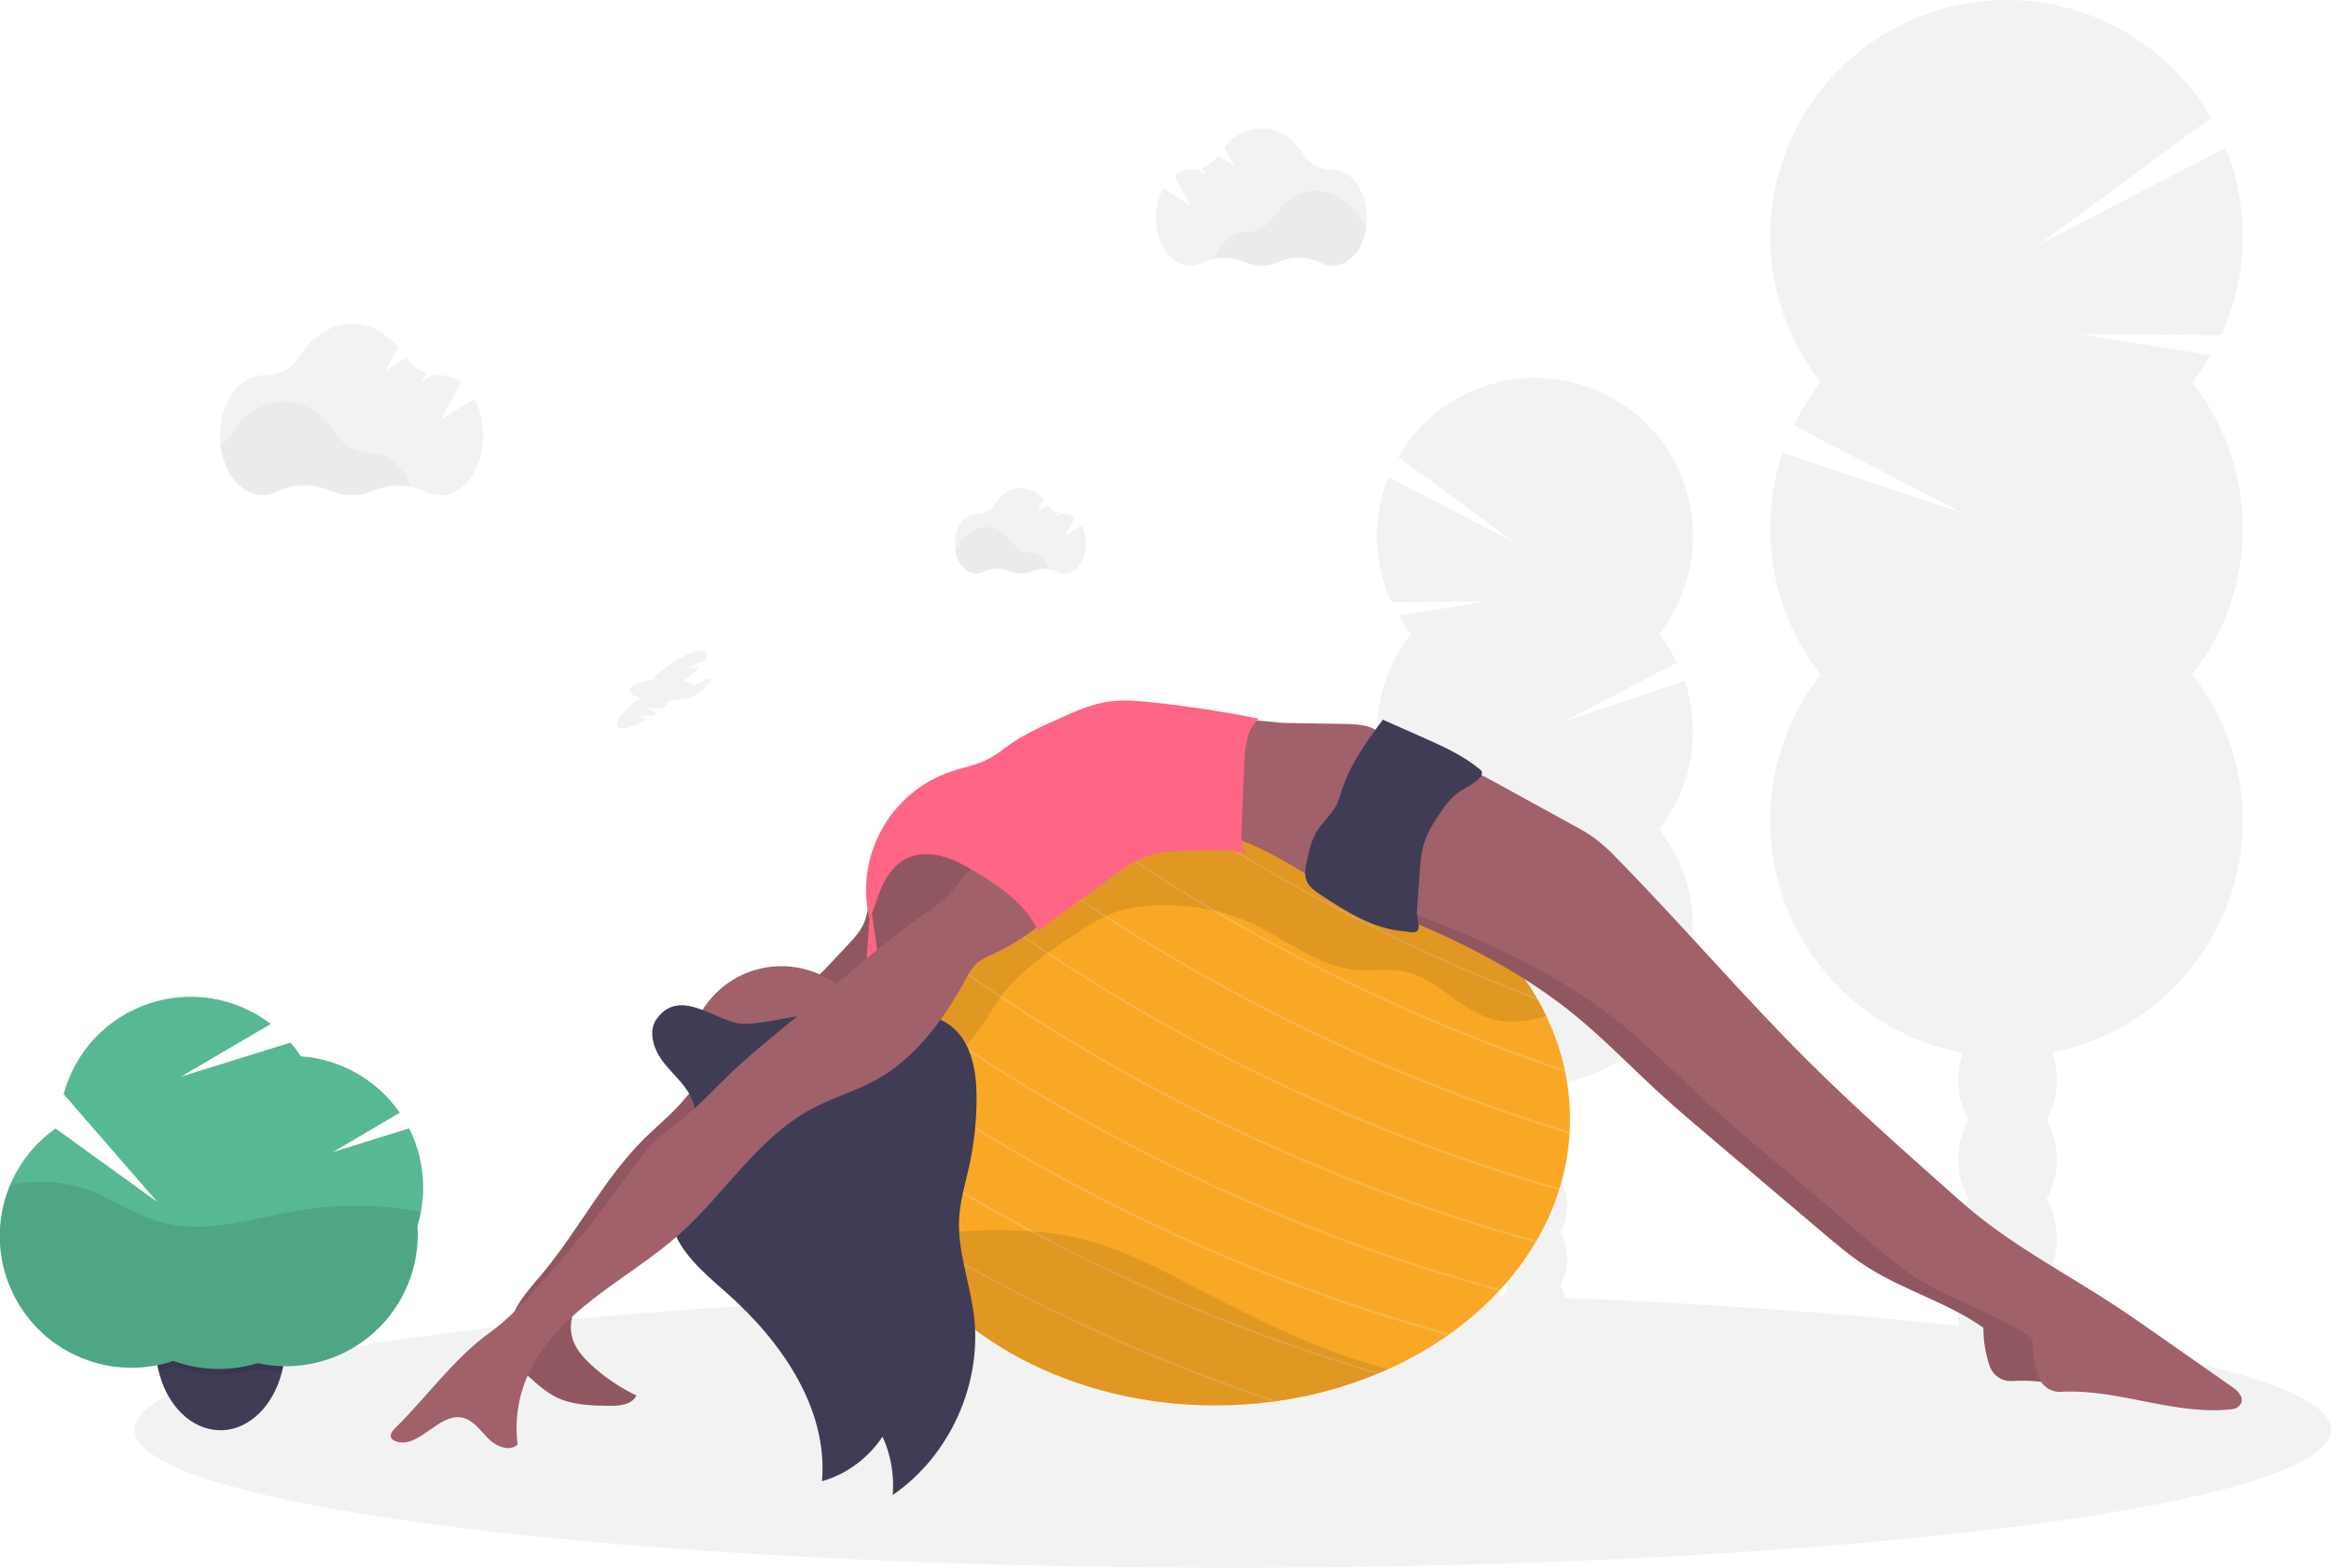
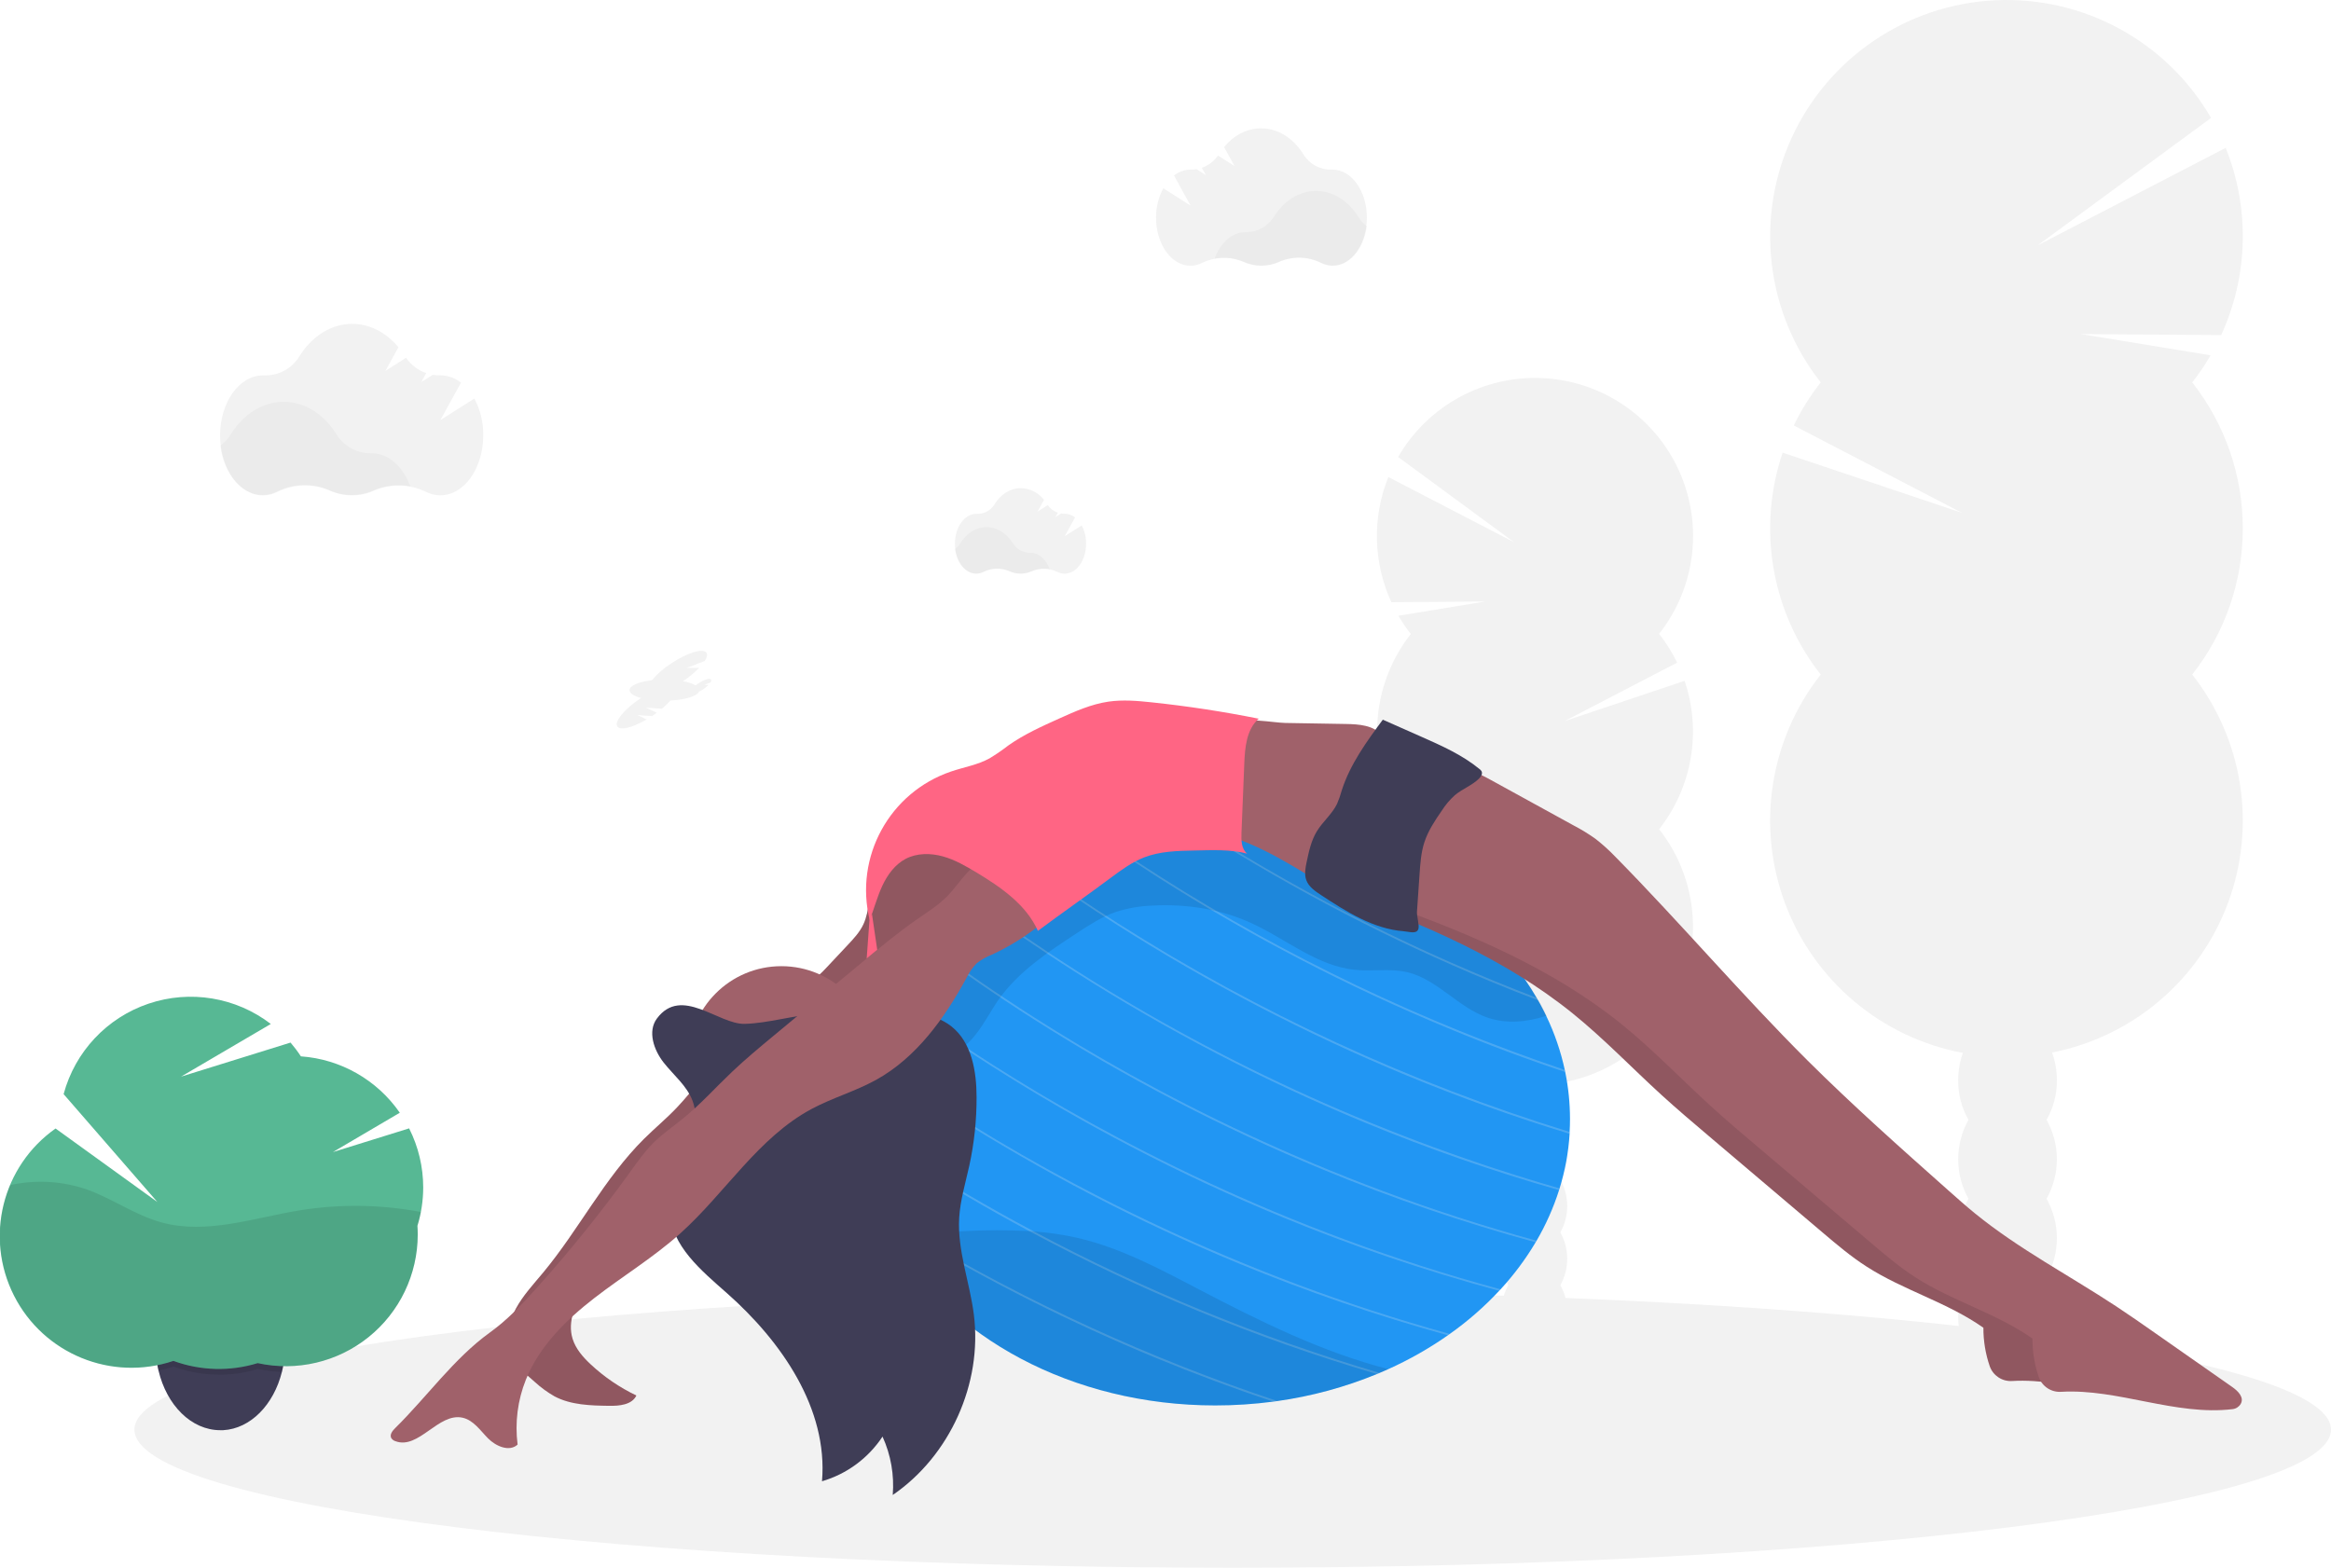
<svg xmlns="http://www.w3.org/2000/svg" data-name="Layer 1" width="1063.01" height="715.08" viewBox="0 0 1063.01 715.08">
  <path d="M1068.22,266.87a105.8,105.8,0,0,0,8.38-12.34l-59.12-9.7,63.94.47a107.93,107.93,0,0,0,2.06-85.4L997.7,204.4l79.11-58.15a107.78,107.78,0,1,0-178,120.62,108.18,108.18,0,0,0-12.29,19.65l76.74,39.87-81.82-27.46A107.83,107.83,0,0,0,898.8,400.14a107.79,107.79,0,0,0,64.83,172.57,37,37,0,0,0-2.13,12.52,35.52,35.52,0,0,0,4.69,18,36.89,36.89,0,0,0,0,36,36.89,36.89,0,0,0,0,36,36.89,36.89,0,0,0,0,36,35.52,35.52,0,0,0-4.69,18c0,16.27,10.07,29.45,22.5,29.45s22.5-13.18,22.5-29.45a35.53,35.53,0,0,0-4.7-18,36.82,36.82,0,0,0,0-36,36.82,36.82,0,0,0,0-36,36.82,36.82,0,0,0,0-36,35.53,35.53,0,0,0,4.7-18,37.1,37.1,0,0,0-2.19-12.69,107.79,107.79,0,0,0,63.91-172.4,107.77,107.77,0,0,0,0-133.27Z" transform="translate(-68.5 -92.46)" fill="#f2f2f2" />
  <path d="M711.83,381.57a72.48,72.48,0,0,1-5.6-8.25l39.53-6.49-42.75.31a72.17,72.17,0,0,1-1.38-57.1L759,339.8l-52.9-38.89a72.07,72.07,0,1,1,119,80.66,71.75,71.75,0,0,1,8.22,13.14L782,421.37,836.74,403a72.06,72.06,0,0,1-11.62,67.68,72.07,72.07,0,0,1-43.34,115.4,24.83,24.83,0,0,1,1.42,8.37,23.7,23.7,0,0,1-3.14,12,24.63,24.63,0,0,1,0,24.07,24.65,24.65,0,0,1,0,24.08,24.63,24.63,0,0,1,0,24.07,23.71,23.71,0,0,1,3.14,12c0,10.87-6.73,19.69-15,19.69s-15-8.82-15-19.69a23.71,23.71,0,0,1,3.14-12,24.63,24.63,0,0,1,0-24.07,24.65,24.65,0,0,1,0-24.08,24.63,24.63,0,0,1,0-24.07,23.7,23.7,0,0,1-3.14-12,24.76,24.76,0,0,1,1.47-8.49,72.08,72.08,0,0,1-42.75-115.28,72.08,72.08,0,0,1,0-89.11Z" transform="translate(-68.5 -92.46)" fill="#f2f2f2" />
  <ellipse cx="562.16" cy="652.08" rx="500.85" ry="63" fill="#f2f2f2" />
-   <path d="M784.47,602.84c0,2-.06,4-.17,5.92,0,.29,0,.57,0,.86a107.09,107.09,0,0,1-4.57,24.89c-.07.25-.16.52-.24.77a115.19,115.19,0,0,1-10.26,23.09l-.43.72a128.5,128.5,0,0,1-16,21.46l-.62.66a146,146,0,0,1-22.53,19.68c-.28.21-.57.42-.85.61a166.55,166.55,0,0,1-27.17,15.44c-1.31.59-2.63,1.17-4,1.74l-1.2.5A188.12,188.12,0,0,1,651,731.51l-1.91.26a201.11,201.11,0,0,1-26.42,1.73c-65.48,0-121.88-31.42-147.33-76.63q-2.57-4.53-4.69-9.24l-.58-1.29A108.54,108.54,0,0,1,461,607.45c0-.33,0-.65,0-1,0-1.2-.05-2.41-.05-3.62a106.78,106.78,0,0,1,3.64-27.69c.07-.28.14-.55.22-.82a113.32,113.32,0,0,1,11-26.32c.13-.23.26-.47.4-.7A127.48,127.48,0,0,1,492.77,525a7.23,7.23,0,0,1,.53-.59l.08-.08c.79-.84,1.59-1.69,2.41-2.52l1.23-1.24c.81-.81,1.64-1.6,2.47-2.4l.05,0q3-2.82,6.11-5.47c2.88-2.44,5.89-4.79,9-7.05l.67-.5a167,167,0,0,1,26.22-15.31c.27-.13.55-.27.82-.38a182,182,0,0,1,32.19-11.34c.35-.1.69-.18,1-.26a196.7,196.7,0,0,1,41.82-5.55c.47,0,.94,0,1.42,0,1.28,0,2.57-.05,3.86-.05,64.89,0,120.86,30.87,146.64,75.4.23.4.45.8.68,1.19l1,1.75c.55,1,1.07,2,1.59,3.06.24.48.47.95.7,1.43.14.28.29.56.42.85h0a110.21,110.21,0,0,1,8.43,24.62c.08.33.14.65.21,1A107,107,0,0,1,784.47,602.84Z" transform="translate(-68.5 -92.46)" fill="#f9a826" />
+   <path d="M784.47,602.84c0,2-.06,4-.17,5.92,0,.29,0,.57,0,.86a107.09,107.09,0,0,1-4.57,24.89c-.07.25-.16.52-.24.77a115.19,115.19,0,0,1-10.26,23.09l-.43.72a128.5,128.5,0,0,1-16,21.46l-.62.66a146,146,0,0,1-22.53,19.68c-.28.21-.57.42-.85.61a166.55,166.55,0,0,1-27.17,15.44c-1.31.59-2.63,1.17-4,1.74l-1.2.5A188.12,188.12,0,0,1,651,731.51l-1.91.26a201.11,201.11,0,0,1-26.42,1.73c-65.48,0-121.88-31.42-147.33-76.63q-2.57-4.53-4.69-9.24l-.58-1.29A108.54,108.54,0,0,1,461,607.45c0-.33,0-.65,0-1,0-1.2-.05-2.41-.05-3.62a106.78,106.78,0,0,1,3.64-27.69c.07-.28.14-.55.22-.82a113.32,113.32,0,0,1,11-26.32c.13-.23.26-.47.4-.7A127.48,127.48,0,0,1,492.77,525a7.23,7.23,0,0,1,.53-.59l.08-.08c.79-.84,1.59-1.69,2.41-2.52l1.23-1.24c.81-.81,1.64-1.6,2.47-2.4l.05,0q3-2.82,6.11-5.47c2.88-2.44,5.89-4.79,9-7.05l.67-.5a167,167,0,0,1,26.22-15.31c.27-.13.55-.27.82-.38a182,182,0,0,1,32.19-11.34c.35-.1.69-.18,1-.26a196.7,196.7,0,0,1,41.82-5.55c.47,0,.94,0,1.42,0,1.28,0,2.57-.05,3.86-.05,64.89,0,120.86,30.87,146.64,75.4.23.4.45.8.68,1.19l1,1.75c.55,1,1.07,2,1.59,3.06.24.48.47.95.7,1.43.14.28.29.56.42.85h0a110.21,110.21,0,0,1,8.43,24.62c.08.33.14.65.21,1A107,107,0,0,1,784.47,602.84Z" transform="translate(-68.5 -92.46)" fill="#2196f3" />
  <g opacity="0.2">
    <path d="M770,548.76q-11.09-4.2-22-8.74a852.93,852.93,0,0,1-130.55-67.77l1.42,0a853.15,853.15,0,0,0,150.5,75.36C769.56,548,769.78,548.37,770,548.76Z" transform="translate(-68.5 -92.46)" fill="#f2f2f2" />
  </g>
  <g opacity="0.2">
    <path d="M782.31,581.44q-27-9-53.43-20A853,853,0,0,1,597.05,492.9q-11.84-7.53-22.5-14.85l1-.25q10.41,7.11,22,14.48a852.72,852.72,0,0,0,184.55,88.2C782.18,580.8,782.24,581.12,782.31,581.44Z" transform="translate(-68.5 -92.46)" fill="#f2f2f2" />
  </g>
  <g opacity="0.2">
    <path d="M784.3,608.76c0,.29,0,.58,0,.86q-37.69-11.49-74.45-26.68A853.06,853.06,0,0,1,578,514.35c-13.25-8.43-25.41-16.69-36.43-24.57l.82-.39c10.93,7.81,23,16,36.1,24.34A850.25,850.25,0,0,0,784.3,608.76Z" transform="translate(-68.5 -92.46)" fill="#f2f2f2" />
  </g>
  <g opacity="0.2">
    <path d="M779.68,634.5c-.07.27-.16.53-.24.79a822.66,822.66,0,0,1-88.72-30.9,852.13,852.13,0,0,1-131.83-68.58c-16.46-10.47-31.23-20.69-44.24-30.22l.67-.49c13,9.49,27.68,19.66,44.06,30.09A848.43,848.43,0,0,0,779.68,634.5Z" transform="translate(-68.5 -92.46)" fill="#f2f2f2" />
  </g>
  <g opacity="0.2">
    <path d="M769.18,658.37l-.43.72a820.28,820.28,0,0,1-97.11-33.24A853.56,853.56,0,0,1,539.8,557.27c-17.64-11.23-33.36-22.18-47-32.29.16-.19.34-.39.53-.58,13.66,10.1,29.37,21,47,32.25C592.7,590,671.14,631.49,769.18,658.37Z" transform="translate(-68.5 -92.46)" fill="#f2f2f2" />
  </g>
  <g opacity="0.2">
    <path d="M752.76,680.55l-.62.66a818.63,818.63,0,0,1-99.58-33.9,853.1,853.1,0,0,1-131.84-68.58C504,568.07,489,557.68,475.81,548c.13-.23.26-.46.4-.69,13.19,9.69,28.23,20.11,45,30.79C574.09,611.77,653.48,653.7,752.76,680.55Z" transform="translate(-68.5 -92.46)" fill="#f2f2f2" />
  </g>
  <g opacity="0.2">
    <path d="M729.61,700.89c-.28.21-.57.42-.85.61a821.81,821.81,0,0,1-95.28-32.73,852.65,852.65,0,0,1-131.84-68.58c-13.5-8.6-25.89-17-37.08-25.05.07-.27.14-.54.22-.81,11.27,8.07,23.74,16.57,37.36,25.24C554.29,632.77,632.23,674,729.61,700.89Z" transform="translate(-68.5 -92.46)" fill="#f2f2f2" />
  </g>
  <g opacity="0.2">
    <path d="M697.62,718.68l-1.2.5a821.19,821.19,0,0,1-82-28.95c-26-10.75-51.61-22.88-76.59-36.25q-28.2-15.12-55.25-32.33-11.31-7.2-21.54-14.2c0-.33,0-.65,0-1q10.48,7.15,22.09,14.56c16.43,10.47,35.43,21.73,56.79,33.1A844.07,844.07,0,0,0,697.62,718.68Z" transform="translate(-68.5 -92.46)" fill="#f2f2f2" />
  </g>
  <g opacity="0.2">
    <path d="M651,731.51l-1.91.26q-27.17-9.09-53.8-20.09A849.69,849.69,0,0,1,484,655.73q-6.68-4-13.3-8.1l-.58-1.29q7.29,4.54,15.18,9.25A851.6,851.6,0,0,0,651,731.51Z" transform="translate(-68.5 -92.46)" fill="#f2f2f2" />
  </g>
  <path d="M701.59,716.94c-1.31.59-2.63,1.17-4,1.74l-1.2.5A188.12,188.12,0,0,1,651,731.51l-1.91.26a201.11,201.11,0,0,1-26.42,1.73c-65.48,0-121.88-31.42-147.33-76.63,2.86-.44,5.73-.81,8.61-1.14l1.3-.14c7.74-.82,15.54-1.28,23.32-1.61a279.21,279.21,0,0,1,29.22,0c.68,0,1.36.08,2,.14A134,134,0,0,1,559.5,657c19.75,4.48,37.85,14.21,55.79,23.6C643,695.06,671.33,709.16,701.59,716.94Z" transform="translate(-68.5 -92.46)" opacity="0.1" />
  <path d="M769.33,547.57c-25.78-44.53-81.75-75.4-146.64-75.4-1.29,0-2.58,0-3.86,0l-1.42,0a196.06,196.06,0,0,0-41.82,5.55l-1,.25a183.63,183.63,0,0,0-32.19,11.34l-.82.39a166.27,166.27,0,0,0-26.22,15.32l-.67.49a145.36,145.36,0,0,0-21.27,18.74c-.84,8.53-2.28,16.88-6,24.57-2.62,5.4-5.33,10.6-1.62,16,2.49,3.63,7.88,8.23,12.47,8.41,12.61.51,19.62-16.35,25.56-24.75,9.1-12.86,22.59-21.79,35.77-30.42,5.63-3.69,11.32-7.41,17.67-9.62a60.67,60.67,0,0,1,16.55-2.91c15.33-.86,31,1.47,45,7.82,16,7.25,30.2,19.75,47.66,21.48,7.91.78,16-.75,23.75,1.06,13.77,3.23,23.32,16.22,36.72,20.76,8.67,2.94,18,2,26.82-.88q-1.71-3.6-3.67-7.09C769.78,548.37,769.56,548,769.33,547.57Z" transform="translate(-68.5 -92.46)" opacity="0.1" />
  <path d="M377.14,597.68c-4.74,5-10.06,9.39-14.95,14.24-18.11,18-29.72,41.39-46,61-4.39,5.29-9.16,10.37-12.43,16.41s-4.91,13.39-2.57,19.85c2,5.54,6.61,9.69,11.09,13.52a50.93,50.93,0,0,0,9.05,6.63c7.52,4,16.42,4.22,24.94,4.35,4.7.07,10.43-.46,12.44-4.71a82.57,82.57,0,0,1-20.8-14.16c-3.53-3.3-6.86-7.08-8.29-11.69-2.44-7.86,1.17-16.42,6.28-22.87s11.7-11.62,16.69-18.16,8.21-14.05,14.22-19.39c4.16-3.69,9.33-6,14-9.07,6.82-4.49,12.45-10.53,18-16.51l29.5-31.73a4.21,4.21,0,0,0,1.39-2.35c.12-1.19-.76-2.23-1.6-3.09-6.42-6.59-18.52-18.16-27.34-9.48C392.26,578.83,385.37,589,377.14,597.68Z" transform="translate(-68.5 -92.46)" fill="#a0616a" />
  <path d="M377.14,597.68c-4.74,5-10.06,9.39-14.95,14.24-18.11,18-29.72,41.39-46,61-4.39,5.29-9.16,10.37-12.43,16.41s-4.91,13.39-2.57,19.85c2,5.54,6.61,9.69,11.09,13.52a50.93,50.93,0,0,0,9.05,6.63c7.52,4,16.42,4.22,24.94,4.35,4.7.07,10.43-.46,12.44-4.71a82.57,82.57,0,0,1-20.8-14.16c-3.53-3.3-6.86-7.08-8.29-11.69-2.44-7.86,1.17-16.42,6.28-22.87s11.7-11.62,16.69-18.16,8.21-14.05,14.22-19.39c4.16-3.69,9.33-6,14-9.07,6.82-4.49,12.45-10.53,18-16.51l29.5-31.73a4.21,4.21,0,0,0,1.39-2.35c.12-1.19-.76-2.23-1.6-3.09-6.42-6.59-18.52-18.16-27.34-9.48C392.26,578.83,385.37,589,377.14,597.68Z" transform="translate(-68.5 -92.46)" opacity="0.1" />
  <path d="M419.3,540c5.95-1.26,12.36,1.91,18.11-.06,3.26-1.12,5.75-3.72,8.1-6.24l9.6-10.23c2.71-2.89,5.47-5.84,7.14-9.44,1.48-3.18,2-6.69,2.72-10.13,1.76-8.8,4.77-17.82,11.38-23.88,8.24-7.58,20.94-9,31.52-5.38s19.19,11.7,25.52,20.94c-5.66,6.8-12,13.08-17.65,19.88a32.79,32.79,0,0,1-6.31,6.31A35.24,35.24,0,0,1,501,525.5c-10.17,3.6-21,8.81-25.19,18.76-1.46,3.46-2,7.23-2.8,10.9-1.54,6.94-4.35,13.81-9.43,18.78s-12.75,7.69-19.52,5.54c-7.49-2.38-12.08-9.72-15.94-16.56A79.88,79.88,0,0,1,419.3,540Z" transform="translate(-68.5 -92.46)" fill="#a0616a" />
  <path d="M419.3,540c5.95-1.26,12.36,1.91,18.11-.06,3.26-1.12,5.75-3.72,8.1-6.24l9.6-10.23c2.71-2.89,5.47-5.84,7.14-9.44,1.48-3.18,2-6.69,2.72-10.13,1.76-8.8,4.77-17.82,11.38-23.88,8.24-7.58,20.94-9,31.52-5.38s19.19,11.7,25.52,20.94c-5.66,6.8-12,13.08-17.65,19.88a32.79,32.79,0,0,1-6.31,6.31A35.24,35.24,0,0,1,501,525.5c-10.17,3.6-21,8.81-25.19,18.76-1.46,3.46-2,7.23-2.8,10.9-1.54,6.94-4.35,13.81-9.43,18.78s-12.75,7.69-19.52,5.54c-7.49-2.38-12.08-9.72-15.94-16.56A79.88,79.88,0,0,1,419.3,540Z" transform="translate(-68.5 -92.46)" opacity="0.1" />
  <path d="M679.81,500.28c37.58,13.45,74.94,29.38,106,54.5,14.22,11.51,26.89,24.79,40.41,37.12,7.08,6.46,14.39,12.65,21.7,18.85l51.89,44c6.42,5.45,12.87,10.91,20,15.47C936.58,681,956.58,686.48,973,698.07a53.2,53.2,0,0,0,2.9,17.59,10.12,10.12,0,0,0,10.26,6.69c25.86-1.49,52.08,11.06,78.13,7.9a4.9,4.9,0,0,0,3.67-2.35c1.75-3.06-1.24-5.92-3.86-7.75l-35.37-24.76c-5.83-4.08-11.66-8.16-17.6-12.07C989.65,669.2,966.71,657.21,946.8,641c-4.25-3.46-8.34-7.1-12.44-10.75-21.68-19.26-43.37-38.54-63.92-59-29.87-29.75-58.12-62.94-87.73-92.95a82.08,82.08,0,0,0-9.08-8.31,83.7,83.7,0,0,0-9.91-6.07l-37.59-20.65c-5.69-3.13-12-6.36-18.35-5.13a9.84,9.84,0,0,0-9,2.3c-2.42,2.23-4,5.18-5.6,8.07a49.17,49.17,0,0,0-4.9,11.15c-1.34,5.31-.9,11-2.45,16.22-1,3.45-2.86,6.6-4.12,10A34.36,34.36,0,0,0,679.81,500.28Z" transform="translate(-68.5 -92.46)" fill="#a0616a" />
  <path d="M679.81,500.28c37.58,13.45,74.94,29.38,106,54.5,14.22,11.51,26.89,24.79,40.41,37.12,7.08,6.46,14.39,12.65,21.7,18.85l51.89,44c6.42,5.45,12.87,10.91,20,15.47C936.58,681,956.58,686.48,973,698.07a53.2,53.2,0,0,0,2.9,17.59,10.12,10.12,0,0,0,10.26,6.69c25.86-1.49,52.08,11.06,78.13,7.9a4.9,4.9,0,0,0,3.67-2.35c1.75-3.06-1.24-5.92-3.86-7.75l-35.37-24.76c-5.83-4.08-11.66-8.16-17.6-12.07C989.65,669.2,966.71,657.21,946.8,641c-4.25-3.46-8.34-7.1-12.44-10.75-21.68-19.26-43.37-38.54-63.92-59-29.87-29.75-58.12-62.94-87.73-92.95a82.08,82.08,0,0,0-9.08-8.31,83.7,83.7,0,0,0-9.91-6.07l-37.59-20.65c-5.69-3.13-12-6.36-18.35-5.13a9.84,9.84,0,0,0-9,2.3c-2.42,2.23-4,5.18-5.6,8.07a49.17,49.17,0,0,0-4.9,11.15c-1.34,5.31-.9,11-2.45,16.22-1,3.45-2.86,6.6-4.12,10A34.36,34.36,0,0,0,679.81,500.28Z" transform="translate(-68.5 -92.46)" opacity="0.1" />
  <circle cx="356.33" cy="483" r="42.31" fill="#a0616a" />
  <path d="M682.31,422.68c5.91.1,12.62.56,16.34,5.15s2.88,10.88,1.94,16.54c-2.94,17.89-6,36.1-14.18,52.28a7.46,7.46,0,0,1-2.91,3.55c-2.35,1.21-5.14-.21-7.39-1.6-16.39-10.18-32.78-21.14-51.46-26a4.66,4.66,0,0,1-2.91-1.55,4.49,4.49,0,0,1-.17-3.46c1.86-8.29,4.21-16.48,5.67-24.86.88-5-.75-17,3.68-20.1,4.69-3.3,18.2-.51,23.75-.42Z" transform="translate(-68.5 -92.46)" fill="#a0616a" />
  <path d="M702.21,505.26c37.58,13.45,74.94,29.38,105.95,54.49,14.22,11.52,26.89,24.8,40.41,37.13,7.08,6.46,14.39,12.65,21.7,18.84l51.89,44c6.42,5.44,12.87,10.91,20,15.46C959,686,979,691.46,995.36,703a53.21,53.21,0,0,0,2.9,17.6,10.13,10.13,0,0,0,10.26,6.69c25.86-1.5,52.08,11.06,78.13,7.9a4.91,4.91,0,0,0,3.67-2.36c1.75-3-1.24-5.92-3.86-7.75l-35.37-24.75c-5.83-4.08-11.66-8.16-17.6-12.07-21.44-14.12-44.38-26.11-64.29-42.31-4.25-3.46-8.34-7.11-12.44-10.75-21.68-19.26-43.37-38.54-63.93-59-29.86-29.75-58.11-62.94-87.72-93A83.16,83.16,0,0,0,796,475a85,85,0,0,0-9.91-6.06l-37.59-20.65c-5.69-3.13-12-6.36-18.35-5.13a9.81,9.81,0,0,0-9,2.29c-2.42,2.23-4,5.19-5.6,8.08a49.29,49.29,0,0,0-4.9,11.14c-1.34,5.31-.9,11-2.45,16.23-1,3.45-2.86,6.6-4.12,10A34.34,34.34,0,0,0,702.21,505.26Z" transform="translate(-68.5 -92.46)" fill="#a0616a" />
  <path d="M714.68,508.36l1.19-17.31c.34-4.84.68-9.74,2.17-14.35,1.69-5.23,4.77-9.88,7.9-14.4a34.68,34.68,0,0,1,6-7.13c3.41-2.87,7.82-4.43,11-7.54.91-.89,1.76-2.2,1.22-3.35a3.36,3.36,0,0,0-1-1.08c-7.84-6.43-17.24-10.61-26.52-14.72l-17.54-7.76c-7.38,10-14.89,20.31-18.69,32.17a47.53,47.53,0,0,1-2.15,6.18c-2.25,4.69-6.52,8.11-9.23,12.55-2.55,4.18-3.61,9.07-4.62,13.86-.6,2.81-1.18,5.81-.17,8.5,1.12,3,4,4.94,6.62,6.69,11.61,7.61,23.87,15.46,37.72,16.54,2.54.19,5.92,1.46,6.73-1C715.88,514.56,714.55,510.38,714.68,508.36Z" transform="translate(-68.5 -92.46)" fill="#3f3d56" />
  <path d="M368.09,557c-4.38,5.87-1.44,14.42,3.1,20.17s10.61,10.57,13.15,17.44c6.09,16.43-10.9,33-10.32,50.48.52,15.58,14.29,26.87,26,37.22,24.88,22,46.14,52.66,43.34,85.78a49.9,49.9,0,0,0,27.6-20.37,53.71,53.71,0,0,1,4.66,26.63c26.08-17.85,40.93-50.85,37-82.2-1.87-14.84-7.59-29.31-6.7-44.23.48-8.09,2.89-15.92,4.63-23.84A145,145,0,0,0,513.85,593c0-11.92-2.21-25.16-11.61-32.49-8-6.23-19-6.44-29.14-6.39-10.71.07-21.42.12-32.11.79-10.91.68-22.16,4.28-32.9,4.55C396.13,559.76,379.28,542,368.09,557Z" transform="translate(-68.5 -92.46)" fill="#3f3d56" />
  <path d="M528,478.73a44.18,44.18,0,0,0-18.51,11.87c-3.19,3.46-5.83,7.41-9.14,10.76-3.94,4-8.75,7-13.36,10.2-8.81,6.1-17.06,12.95-25.3,19.79l-40.6,33.7c-6.35,5.27-12.7,10.55-18.69,16.23-7.39,7-14.21,14.64-22.1,21.09-4.62,3.78-9.59,7.15-13.83,11.36-4,4-7.24,8.61-10.52,13.18a634.75,634.75,0,0,1-43,53.36c-6.49,7.23-13.2,14.35-21.09,20-16.36,11.79-28.78,29.44-43.16,43.59-1.22,1.2-2.56,2.91-1.81,4.46a3.36,3.36,0,0,0,2,1.51c10.52,3.92,19.58-13.15,30.54-10.73,5,1.1,8.07,5.83,11.65,9.44s9.72,6.27,13.46,2.82a59.44,59.44,0,0,1,3.79-29.64c6.13-15.21,18.29-27.2,31.27-37.24s27.11-18.6,39.3-29.59c20.45-18.43,35.39-43.57,59.65-56.58,9.5-5.1,20-8.08,29.47-13.3,18.33-10.14,31.15-28,41.17-46.37a24.77,24.77,0,0,1,4.72-6.81,26.71,26.71,0,0,1,6.9-3.93,106.13,106.13,0,0,0,34-24.91c-3-2.15-5.81-4.45-8.8-6.61a35.63,35.63,0,0,1-6.63-5.67c-2-2.36-3.3-5.19-5-7.77S530.9,479.66,528,478.73Z" transform="translate(-68.5 -92.46)" fill="#a0616a" />
  <path d="M637.25,481.82c-2.64-2.12-2.73-6-2.6-9.43q.65-15.78,1.28-31.55c.29-7.41,1-15.71,6.59-20.57q-24.25-4.87-48.9-7.47c-6.52-.69-13.13-1.26-19.63-.31-7.83,1.14-15.17,4.42-22.39,7.67-8,3.6-16.05,7.23-23.22,12.28a93.32,93.32,0,0,1-8.62,5.92c-5.44,3-11.69,4-17.55,6a57.17,57.17,0,0,0-37.1,67.77c2-5.17,3.4-10.58,5.74-15.61s5.79-9.78,10.7-12.35c5.12-2.66,11.3-2.64,16.87-1.11S509,487.54,514,490.52c11.14,6.75,22.52,14.63,27.81,26.52,11-8.18,22.25-16,33.27-24.22,4.78-3.55,9.63-7.13,15.17-9.28,7.28-2.83,15.27-3,23.08-3.15S629.61,479.8,637.25,481.82Z" transform="translate(-68.5 -92.46)" fill="#ff6584" />
  <polygon points="396.57 418.71 395.24 437.16 400.04 433.2 397.64 416.88 396.57 418.71" fill="#ff6584" />
  <path d="M284.83,274.24l-15.52,9.84L278.73,267a15.34,15.34,0,0,0-9.39-3.35h-.25a18.16,18.16,0,0,1-3.22-.24l-5.26,3.34,2.26-4.1a18.7,18.7,0,0,1-9.2-7l-9.42,6,5.95-10.81c-5.51-6.61-12.93-10.66-21.09-10.66-9.79,0-18.51,5.82-24.14,14.89a18.05,18.05,0,0,1-16,8.61h-.53c-10.81,0-19.57,12.25-19.57,27.37s8.76,27.37,19.57,27.37a14.73,14.73,0,0,0,6.82-1.71,28.22,28.22,0,0,1,23.68-.46,24.66,24.66,0,0,0,20.14,0,28.25,28.25,0,0,1,23.48.46,14.65,14.65,0,0,0,6.74,1.67c10.81,0,19.57-12.26,19.57-27.37A34.71,34.71,0,0,0,284.83,274.24Z" transform="translate(-68.5 -92.46)" fill="#f2f2f2" />
  <path d="M255.58,314.29a28.89,28.89,0,0,0-16.77,1.82,24.71,24.71,0,0,1-20.14-.05,28.22,28.22,0,0,0-23.68.47,14.75,14.75,0,0,1-6.82,1.7c-9.6,0-17.59-9.67-19.25-22.43a18.41,18.41,0,0,0,4.8-5.17c5.62-9.07,14.35-14.9,24.14-14.9s18.4,5.75,24,14.73a18.51,18.51,0,0,0,16,8.76h.25C245.74,299.22,252.36,305.35,255.58,314.29Z" transform="translate(-68.5 -92.46)" opacity="0.03" />
  <path d="M561.8,332.13,554.06,337l4.7-8.54a7.61,7.61,0,0,0-4.68-1.67H554a9.42,9.42,0,0,1-1.6-.12l-2.63,1.66,1.13-2a9.31,9.31,0,0,1-4.59-3.49l-4.7,3,3-5.39A13.74,13.74,0,0,0,534,315.11c-4.88,0-9.23,2.9-12,7.43a9,9,0,0,1-8,4.29h-.26c-5.39,0-9.76,6.11-9.76,13.65s4.37,13.65,9.76,13.65a7.35,7.35,0,0,0,3.4-.85,14,14,0,0,1,11.81-.23,12.41,12.41,0,0,0,5,1.08,12.28,12.28,0,0,0,5-1.06,14.08,14.08,0,0,1,11.71.23,7.33,7.33,0,0,0,3.37.83c5.39,0,9.76-6.11,9.76-13.65A17.31,17.31,0,0,0,561.8,332.13Z" transform="translate(-68.5 -92.46)" fill="#f2f2f2" />
  <path d="M547.21,352.11a14.4,14.4,0,0,0-8.36.91,12.53,12.53,0,0,1-5,1.06A12.29,12.29,0,0,1,528.8,353a14.08,14.08,0,0,0-11.81.24,7.32,7.32,0,0,1-3.4.85c-4.79,0-8.77-4.83-9.6-11.19a9.21,9.21,0,0,0,2.39-2.58c2.81-4.53,7.16-7.43,12-7.43s9.18,2.87,12,7.34a9.26,9.26,0,0,0,8,4.38h.12C542.3,344.59,545.61,347.65,547.21,352.11Z" transform="translate(-68.5 -92.46)" opacity="0.03" />
  <path d="M599,178.34l12.43,7.89-7.55-13.73a12.32,12.32,0,0,1,7.52-2.68h.2a15.67,15.67,0,0,0,2.58-.19l4.22,2.67L616.56,169a15,15,0,0,0,7.37-5.59l7.55,4.78-4.77-8.66c4.41-5.3,10.36-8.54,16.9-8.54,7.85,0,14.83,4.66,19.34,11.93a14.45,14.45,0,0,0,12.79,6.89h.42c8.66,0,15.68,9.81,15.68,21.93s-7,21.92-15.68,21.92a11.8,11.8,0,0,1-5.46-1.36,22.59,22.59,0,0,0-19-.37,20,20,0,0,1-8.11,1.73,19.73,19.73,0,0,1-8-1.7,22.65,22.65,0,0,0-18.81.37,11.85,11.85,0,0,1-5.41,1.33c-8.66,0-15.68-9.81-15.68-21.92A27.89,27.89,0,0,1,599,178.34Z" transform="translate(-68.5 -92.46)" fill="#f2f2f2" />
  <path d="M622.4,210.43a23.14,23.14,0,0,1,13.44,1.46,19.77,19.77,0,0,0,16.13,0,22.67,22.67,0,0,1,19,.37,11.69,11.69,0,0,0,5.46,1.37c7.69,0,14.09-7.75,15.43-18a14.69,14.69,0,0,1-3.85-4.15c-4.51-7.26-11.5-11.93-19.34-11.93s-14.75,4.61-19.26,11.8a14.83,14.83,0,0,1-12.78,7h-.2C630.29,198.36,625,203.27,622.4,210.43Z" transform="translate(-68.5 -92.46)" opacity="0.03" />
  <path d="M392.74,402.41c-.52-.79-3.07,0-5.69,1.71-.46.31-.9.63-1.3.95a18.84,18.84,0,0,0-5.82-1.9l.11-.08a44.21,44.21,0,0,0,7.31-6h-5.63l8.17-3.14c1-1.59,1.32-2.92.77-3.75-1.48-2.22-8.62-.08-16,4.8a39.56,39.56,0,0,0-8.87,7.73c-6,.7-10.21,2.46-10.21,4.51,0,1.42,2,2.7,5.25,3.59l-.19.12c-7.34,4.87-12.1,10.63-10.62,12.85,1.3,2,7,.52,13.38-3.19l-4.23-2,6.67.46.14-.09c.71-.47,1.39-.95,2.05-1.43l-5-2.32,7.33.5a35.12,35.12,0,0,0,3.88-3.75c6.83-.36,12.17-2,13.1-4.12A18.17,18.17,0,0,0,389,407a15.6,15.6,0,0,0,2.6-2.12h-2l2.91-1.12C392.83,403.18,392.94,402.71,392.74,402.41Z" transform="translate(-68.5 -92.46)" fill="#f2f2f2" />
  <path d="M198.48,706.17a49,49,0,0,1-1,10.19c-.14.63-.28,1.25-.42,1.85-3.73,14.95-14.25,25.89-26.8,26.59-.42,0-.84,0-1.28,0-13.27,0-24.49-11.45-28.2-27.22-.1-.42-.19-.84-.29-1.26a49,49,0,0,1-1.05-10.19c0-21.36,13.23-38.67,29.54-38.67S198.48,684.81,198.48,706.17Z" transform="translate(-68.5 -92.46)" fill="#3f3d56" />
  <path d="M198.48,706.17a49,49,0,0,1-1,10.19c-.14.63-.28,1.25-.42,1.85-.45,0-.88,0-1.33-.05a60.08,60.08,0,0,1-9.66-1.33,59.23,59.23,0,0,1-8.62,2,60,60,0,0,1-6.75.63c-.76,0-1.52,0-2.28,0a60.07,60.07,0,0,1-8.09-.54,58.93,58.93,0,0,1-12.69-3.15,60.75,60.75,0,0,1-6.86,1.84c-.1-.42-.19-.84-.29-1.26a49,49,0,0,1-1.05-10.19c0-21.36,13.23-38.67,29.54-38.67S198.48,684.81,198.48,706.17Z" transform="translate(-68.5 -92.46)" opacity="0.1" />
  <path d="M261.5,634.13a59.79,59.79,0,0,0-6.43-27l-34.75,10.81L250.82,600a60,60,0,0,0-45.11-25.72A60.28,60.28,0,0,0,201,568l-49.94,15.53L192,559.51a60,60,0,0,0-94.49,32l42.75,49.2L93.84,607.19a60.05,60.05,0,0,0,53.74,106A60.26,60.26,0,0,0,186,714.21a60.1,60.1,0,0,0,73-58.63c0-1.34-.05-2.66-.14-4A59.93,59.93,0,0,0,261.5,634.13Z" transform="translate(-68.5 -92.46)" fill="#57b894" />
  <path d="M260.46,645.27a160.2,160.2,0,0,0-55.59-.71c-20.86,3.46-42.18,11.05-62.58,5.5-12-3.26-22.34-10.79-34-15A64.48,64.48,0,0,0,73.15,633a60.07,60.07,0,0,0,74.43,80.17A60.26,60.26,0,0,0,186,714.21a60.1,60.1,0,0,0,73-58.63c0-1.34-.05-2.66-.14-4A57.32,57.32,0,0,0,260.46,645.27Z" transform="translate(-68.5 -92.46)" opacity="0.1" />
</svg>
